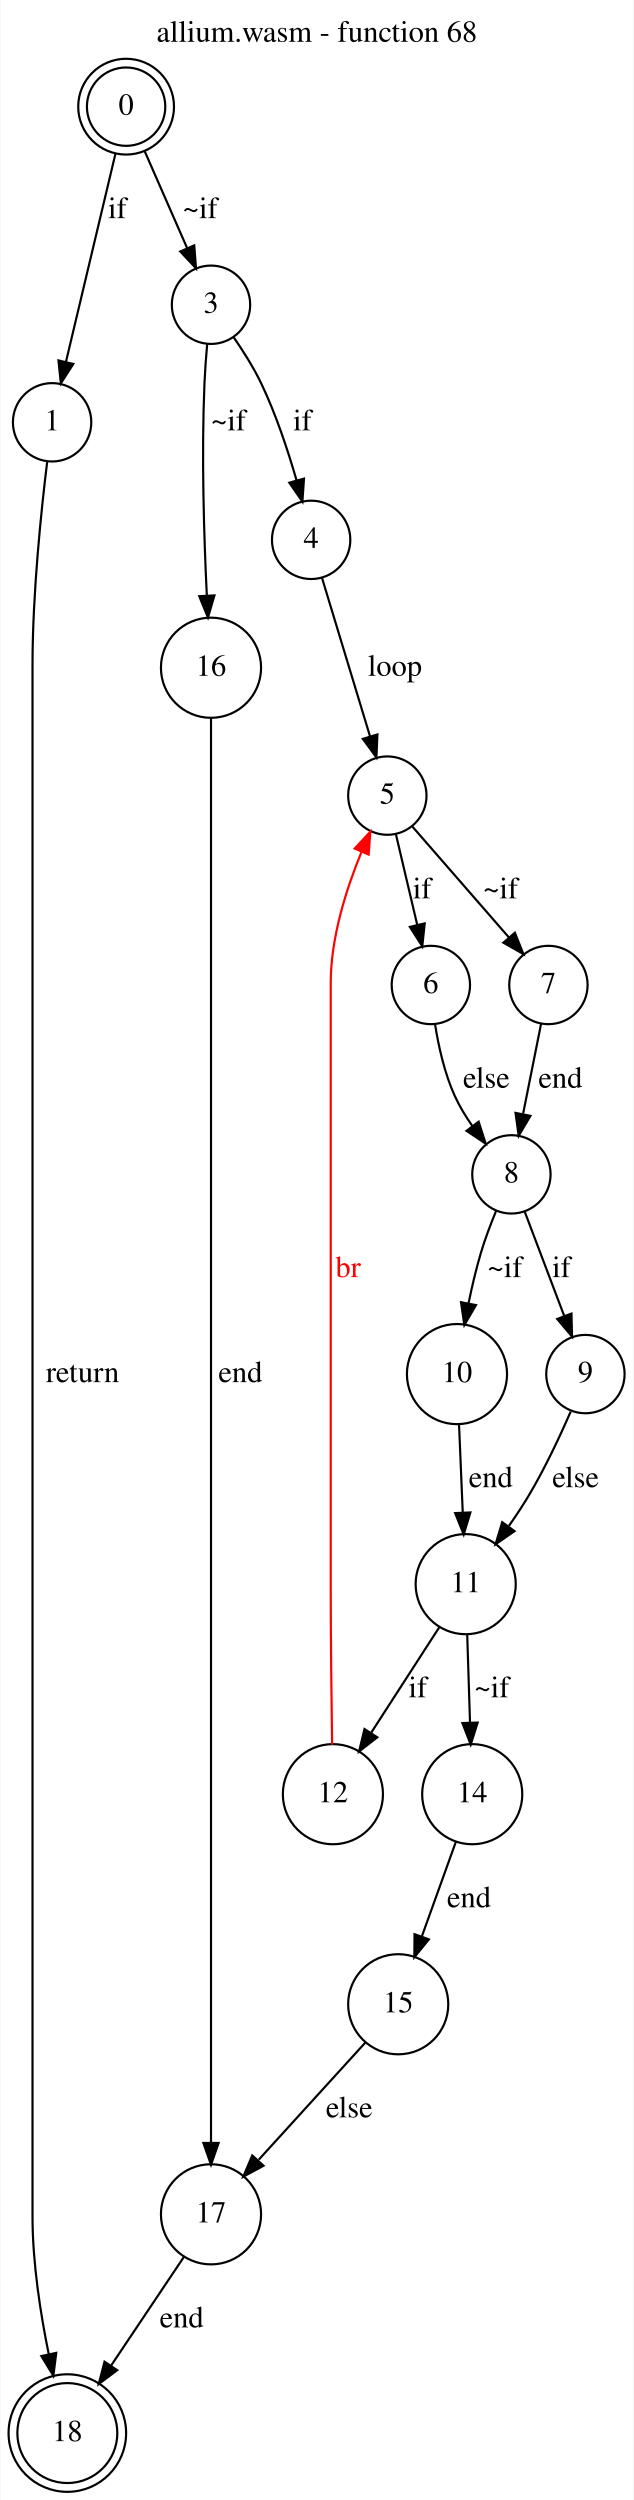
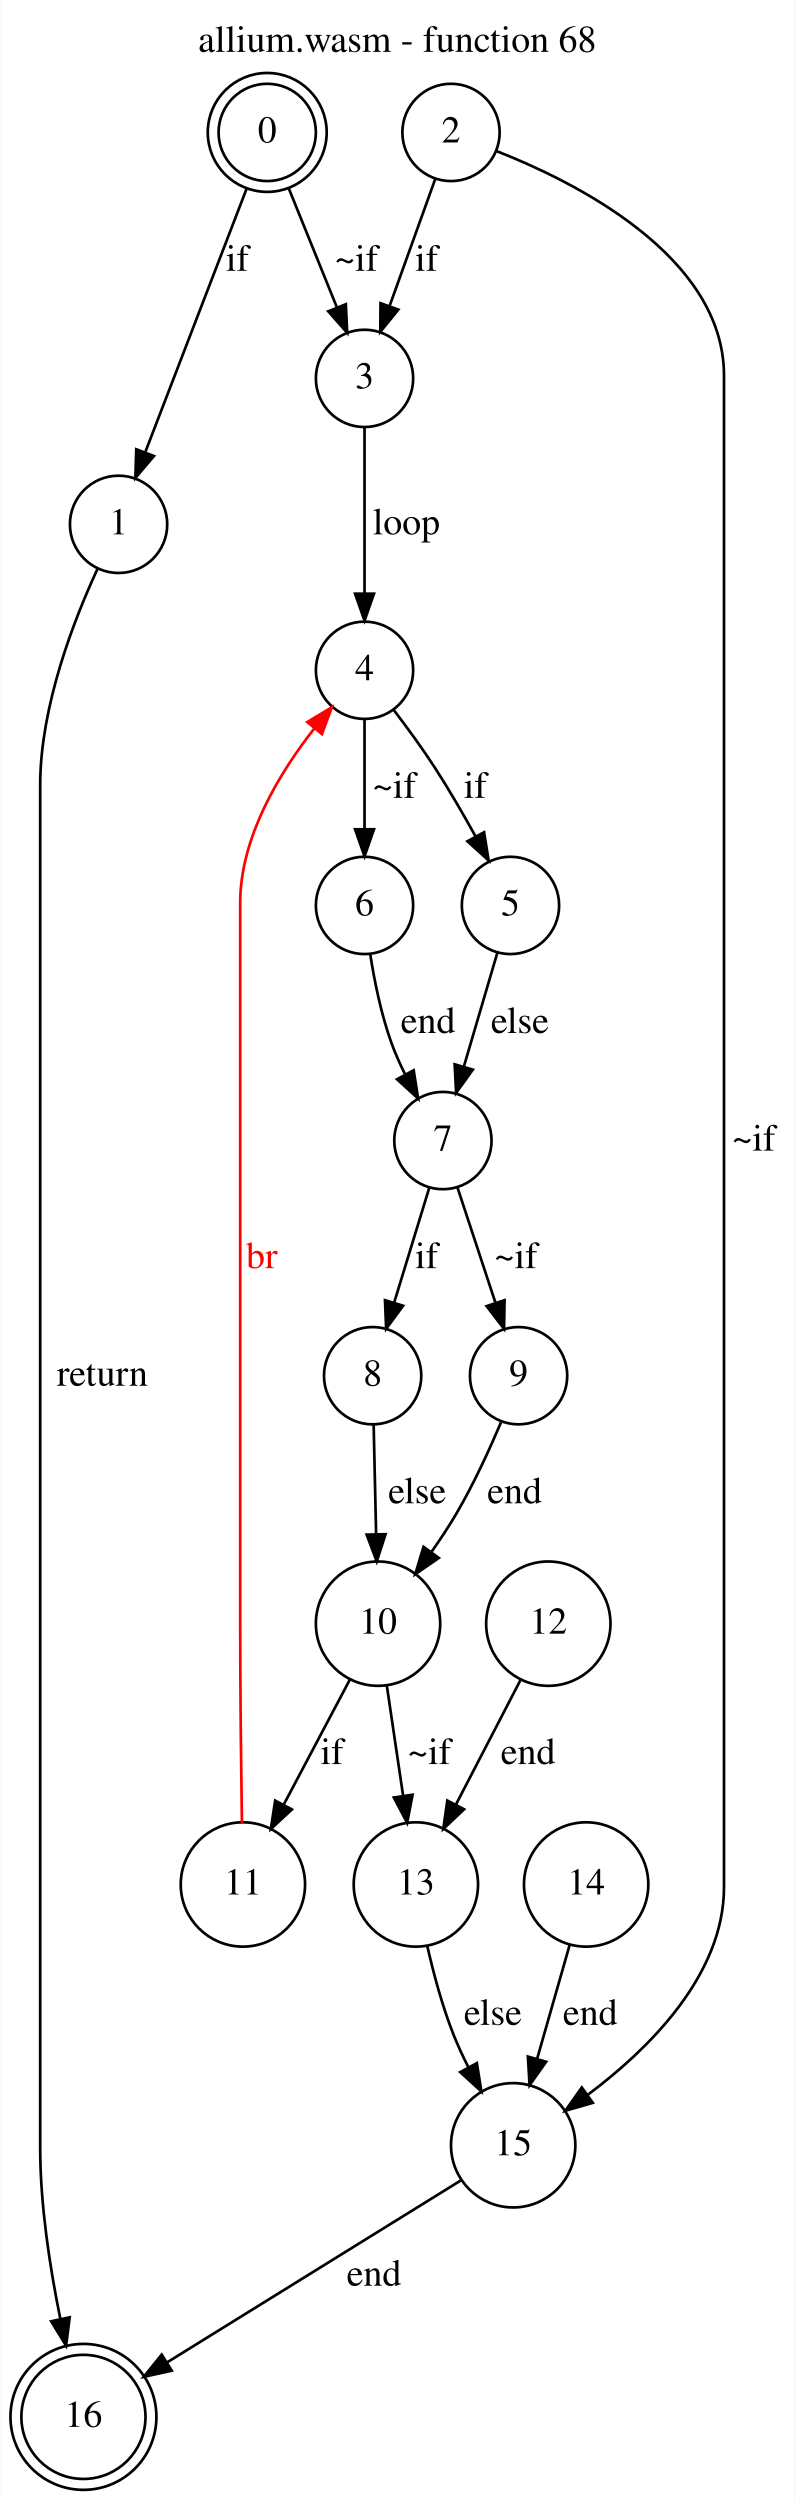
- <svg xmlns="http://www.w3.org/2000/svg" width="291pt" height="1148pt" viewBox="0.00 0.00 290.75 1148.47">
-   <g id="graph0" class="graph" transform="scale(1 1) rotate(0) translate(4 1144.47)">
-     <polygon fill="white" stroke="transparent" points="-4,4 -4,-1144.47 286.75,-1144.47 286.75,4 -4,4" />
-     <text text-anchor="middle" x="141.37" y="-1125.27" font-family="Times,serif" font-size="14.00">allium.wasm - function 68</text>
+ <svg xmlns="http://www.w3.org/2000/svg" width="294pt" height="925pt" viewBox="0.00 0.00 293.75 924.98">
+   <g id="graph0" class="graph" transform="scale(1 1) rotate(0) translate(4 920.98)">
+     <polygon fill="white" stroke="transparent" points="-4,4 -4,-920.98 289.75,-920.98 289.75,4 -4,4" />
+     <text text-anchor="middle" x="142.87" y="-901.78" font-family="Times,serif" font-size="14.00">allium.wasm - function 68</text>
    <g id="node1" class="node">
-       <ellipse fill="none" stroke="black" cx="53.75" cy="-1095.47" rx="18" ry="18" />
-       <ellipse fill="none" stroke="black" cx="53.75" cy="-1095.47" rx="22" ry="22" />
-       <text text-anchor="middle" x="53.75" y="-1091.77" font-family="Times,serif" font-size="14.00">0</text>
+       <ellipse fill="none" stroke="black" cx="94.75" cy="-871.98" rx="18" ry="18" />
+       <ellipse fill="none" stroke="black" cx="94.75" cy="-871.98" rx="22" ry="22" />
+       <text text-anchor="middle" x="94.75" y="-868.28" font-family="Times,serif" font-size="14.00">0</text>
    </g>
    <g id="node3" class="node">
-       <ellipse fill="none" stroke="black" cx="19.75" cy="-950.47" rx="18" ry="18" />
-       <text text-anchor="middle" x="19.75" y="-946.77" font-family="Times,serif" font-size="14.00">1</text>
+       <ellipse fill="none" stroke="black" cx="39.75" cy="-726.98" rx="18" ry="18" />
+       <text text-anchor="middle" x="39.75" y="-723.28" font-family="Times,serif" font-size="14.00">1</text>
    </g>
    <g id="edge1" class="edge">
-       <path fill="none" stroke="black" d="M48.88,-1073.98C42.88,-1048.78 32.7,-1005.94 26.1,-978.18" />
-       <polygon fill="black" stroke="black" points="29.48,-977.27 23.76,-968.35 22.67,-978.89 29.48,-977.27" />
-       <text text-anchor="middle" x="49.75" y="-1044.27" font-family="Times,serif" font-size="14.00">if</text>
+       <path fill="none" stroke="black" d="M87.1,-851.1C77.32,-825.67 60.37,-781.6 49.62,-753.66" />
+       <polygon fill="black" stroke="black" points="52.83,-752.24 45.97,-744.16 46.29,-754.75 52.83,-752.24" />
+       <text text-anchor="middle" x="83.75" y="-820.78" font-family="Times,serif" font-size="14.00">if</text>
    </g>
    <g id="node4" class="node">
-       <ellipse fill="none" stroke="black" cx="92.75" cy="-1004.47" rx="18" ry="18" />
-       <text text-anchor="middle" x="92.75" y="-1000.77" font-family="Times,serif" font-size="14.00">3</text>
+       <ellipse fill="none" stroke="black" cx="130.75" cy="-780.98" rx="18" ry="18" />
+       <text text-anchor="middle" x="130.75" y="-777.28" font-family="Times,serif" font-size="14.00">3</text>
    </g>
    <g id="edge2" class="edge">
-       <path fill="none" stroke="black" d="M62.21,-1075.16C67.96,-1062.03 75.62,-1044.55 81.83,-1030.38" />
-       <polygon fill="black" stroke="black" points="85.05,-1031.75 85.86,-1021.19 78.64,-1028.94 85.05,-1031.75" />
-       <text text-anchor="middle" x="87.75" y="-1044.27" font-family="Times,serif" font-size="14.00">~if</text>
+       <path fill="none" stroke="black" d="M102.74,-851.23C107.97,-838.29 114.86,-821.26 120.5,-807.32" />
+       <polygon fill="black" stroke="black" points="123.83,-808.41 124.34,-797.83 117.34,-805.79 123.83,-808.41" />
+       <text text-anchor="middle" x="127.75" y="-820.78" font-family="Times,serif" font-size="14.00">~if</text>
    </g>
    <g id="node2" class="node">
      <ellipse fill="none" stroke="black" cx="26.75" cy="-26.75" rx="22.96" ry="22.96" />
      <ellipse fill="none" stroke="black" cx="26.75" cy="-26.75" rx="27" ry="27" />
-       <text text-anchor="middle" x="26.75" y="-23.05" font-family="Times,serif" font-size="14.00">18</text>
+       <text text-anchor="middle" x="26.75" y="-23.05" font-family="Times,serif" font-size="14.00">16</text>
    </g>
    <g id="edge3" class="edge">
-       <path fill="none" stroke="black" d="M17.48,-932.24C14.81,-910.49 10.75,-871.9 10.75,-838.72 10.75,-838.72 10.75,-838.72 10.75,-126.24 10.75,-105.05 14.4,-81.62 18.22,-62.93" />
+       <path fill="none" stroke="black" d="M31.98,-710.54C23.39,-692.01 10.75,-659.77 10.75,-630.48 10.75,-630.48 10.75,-630.48 10.75,-126.24 10.75,-105.05 14.4,-81.62 18.22,-62.93" />
      <polygon fill="black" stroke="black" points="21.66,-63.59 20.33,-53.07 14.81,-62.12 21.66,-63.59" />
-       <text text-anchor="middle" x="33.75" y="-509.53" font-family="Times,serif" font-size="14.00">return</text>
+       <text text-anchor="middle" x="33.75" y="-408.28" font-family="Times,serif" font-size="14.00">return</text>
+     </g>
+     <g id="node7" class="node">
+       <ellipse fill="none" stroke="black" cx="130.75" cy="-672.98" rx="18" ry="18" />
+       <text text-anchor="middle" x="130.75" y="-669.28" font-family="Times,serif" font-size="14.00">4</text>
+     </g>
+     <g id="edge6" class="edge">
+       <path fill="none" stroke="black" d="M130.75,-762.95C130.75,-746.36 130.75,-720.87 130.75,-701.41" />
+       <polygon fill="black" stroke="black" points="134.25,-701.32 130.75,-691.32 127.25,-701.32 134.25,-701.32" />
+       <text text-anchor="middle" x="146.25" y="-723.28" font-family="Times,serif" font-size="14.00">loop</text>
    </g>
    <g id="node5" class="node">
-       <ellipse fill="none" stroke="black" cx="138.75" cy="-896.47" rx="18" ry="18" />
-       <text text-anchor="middle" x="138.75" y="-892.77" font-family="Times,serif" font-size="14.00">4</text>
+       <ellipse fill="none" stroke="black" cx="162.75" cy="-871.98" rx="18" ry="18" />
+       <text text-anchor="middle" x="162.75" y="-868.28" font-family="Times,serif" font-size="14.00">2</text>
    </g>
    <g id="edge4" class="edge">
-       <path fill="none" stroke="black" d="M103.05,-989.68C107.38,-983.43 112.23,-975.81 115.75,-968.47 122.58,-954.23 128.12,-937.45 132.05,-923.78" />
-       <polygon fill="black" stroke="black" points="135.46,-924.59 134.74,-914.02 128.71,-922.74 135.46,-924.59" />
-       <text text-anchor="middle" x="134.75" y="-946.77" font-family="Times,serif" font-size="14.00">if</text>
+       <path fill="none" stroke="black" d="M156.88,-854.66C152.19,-841.61 145.52,-823.08 140.1,-807.99" />
+       <polygon fill="black" stroke="black" points="143.26,-806.43 136.58,-798.2 136.67,-808.8 143.26,-806.43" />
+       <text text-anchor="middle" x="153.75" y="-820.78" font-family="Times,serif" font-size="14.00">if</text>
    </g>
    <g id="node6" class="node">
-       <ellipse fill="none" stroke="black" cx="92.75" cy="-837.72" rx="23" ry="23" />
-       <text text-anchor="middle" x="92.75" y="-834.02" font-family="Times,serif" font-size="14.00">16</text>
+       <ellipse fill="none" stroke="black" cx="185.75" cy="-127.24" rx="23" ry="23" />
+       <text text-anchor="middle" x="185.75" y="-123.54" font-family="Times,serif" font-size="14.00">15</text>
    </g>
    <g id="edge5" class="edge">
-       <path fill="none" stroke="black" d="M90.99,-986.4C90.48,-980.71 90,-974.32 89.75,-968.47 88.33,-935.23 89.54,-897.17 90.83,-870.91" />
-       <polygon fill="black" stroke="black" points="94.33,-870.94 91.35,-860.77 87.34,-870.58 94.33,-870.94" />
-       <text text-anchor="middle" x="100.75" y="-946.77" font-family="Times,serif" font-size="14.00">~if</text>
+       <path fill="none" stroke="black" d="M179.43,-865.14C208.11,-853.91 263.75,-826.39 263.75,-781.98 263.75,-781.98 263.75,-781.98 263.75,-222.74 263.75,-190.11 235.74,-162.65 213.29,-145.89" />
+       <polygon fill="black" stroke="black" points="215.2,-142.95 205.03,-140 211.14,-148.65 215.2,-142.95" />
+       <text text-anchor="middle" x="274.75" y="-495.28" font-family="Times,serif" font-size="14.00">~if</text>
    </g>
-     <g id="node7" class="node">
-       <ellipse fill="none" stroke="black" cx="173.75" cy="-778.98" rx="18" ry="18" />
-       <text text-anchor="middle" x="173.75" y="-775.28" font-family="Times,serif" font-size="14.00">5</text>
+     <g id="edge21" class="edge">
+       <path fill="none" stroke="black" d="M166.57,-114.36C139.54,-97.62 89.95,-66.9 57.67,-46.9" />
+       <polygon fill="black" stroke="black" points="59.41,-43.86 49.06,-41.57 55.72,-49.81 59.41,-43.86" />
+       <text text-anchor="middle" x="134.25" y="-75.3" font-family="Times,serif" font-size="14.00">end</text>
    </g>
-     <g id="edge6" class="edge">
-       <path fill="none" stroke="black" d="M143.76,-878.92C149.51,-859.97 158.99,-828.66 165.76,-806.34" />
-       <polygon fill="black" stroke="black" points="169.19,-807.08 168.74,-796.49 162.49,-805.05 169.19,-807.08" />
-       <text text-anchor="middle" x="177.25" y="-834.02" font-family="Times,serif" font-size="14.00">loop</text>
+     <g id="node8" class="node">
+       <ellipse fill="none" stroke="black" cx="184.75" cy="-585.98" rx="18" ry="18" />
+       <text text-anchor="middle" x="184.75" y="-582.28" font-family="Times,serif" font-size="14.00">5</text>
+     </g>
+     <g id="edge7" class="edge">
+       <path fill="none" stroke="black" d="M141.54,-658.31C146.39,-651.96 152.06,-644.23 156.75,-636.98 162.01,-628.85 167.32,-619.68 171.88,-611.42" />
+       <polygon fill="black" stroke="black" points="174.98,-613.06 176.67,-602.6 168.82,-609.72 174.98,-613.06" />
+       <text text-anchor="middle" x="171.75" y="-625.78" font-family="Times,serif" font-size="14.00">if</text>
+     </g>
+     <g id="node9" class="node">
+       <ellipse fill="none" stroke="black" cx="130.75" cy="-585.98" rx="18" ry="18" />
+       <text text-anchor="middle" x="130.75" y="-582.28" font-family="Times,serif" font-size="14.00">6</text>
+     </g>
+     <g id="edge8" class="edge">
+       <path fill="none" stroke="black" d="M130.75,-654.78C130.75,-643.15 130.75,-627.53 130.75,-614.22" />
+       <polygon fill="black" stroke="black" points="134.25,-614.16 130.75,-604.16 127.25,-614.16 134.25,-614.16" />
+       <text text-anchor="middle" x="141.75" y="-625.78" font-family="Times,serif" font-size="14.00">~if</text>
+     </g>
+     <g id="node10" class="node">
+       <ellipse fill="none" stroke="black" cx="159.75" cy="-498.98" rx="18" ry="18" />
+       <text text-anchor="middle" x="159.75" y="-495.28" font-family="Times,serif" font-size="14.00">7</text>
+     </g>
+     <g id="edge9" class="edge">
+       <path fill="none" stroke="black" d="M179.93,-568.59C176.42,-556.68 171.6,-540.29 167.55,-526.52" />
+       <polygon fill="black" stroke="black" points="170.82,-525.22 164.64,-516.61 164.1,-527.19 170.82,-525.22" />
+       <text text-anchor="middle" x="188.25" y="-538.78" font-family="Times,serif" font-size="14.00">else</text>
+     </g>
+     <g id="edge10" class="edge">
+       <path fill="none" stroke="black" d="M132.85,-567.97C134.39,-558.14 136.89,-545.64 140.75,-534.98 142.14,-531.14 143.9,-527.21 145.78,-523.44" />
+       <polygon fill="black" stroke="black" points="148.93,-524.98 150.59,-514.51 142.77,-521.66 148.93,-524.98" />
+       <text text-anchor="middle" x="154.25" y="-538.78" font-family="Times,serif" font-size="14.00">end</text>
+     </g>
+     <g id="node11" class="node">
+       <ellipse fill="none" stroke="black" cx="133.75" cy="-411.98" rx="18" ry="18" />
+       <text text-anchor="middle" x="133.75" y="-408.28" font-family="Times,serif" font-size="14.00">8</text>
+     </g>
+     <g id="edge11" class="edge">
+       <path fill="none" stroke="black" d="M154.73,-481.59C151.07,-469.6 146.01,-453.08 141.78,-439.25" />
+       <polygon fill="black" stroke="black" points="145.02,-437.86 138.75,-429.32 138.32,-439.91 145.02,-437.86" />
+       <text text-anchor="middle" x="153.75" y="-451.78" font-family="Times,serif" font-size="14.00">if</text>
+     </g>
+     <g id="node12" class="node">
+       <ellipse fill="none" stroke="black" cx="187.75" cy="-411.98" rx="18" ry="18" />
+       <text text-anchor="middle" x="187.75" y="-408.28" font-family="Times,serif" font-size="14.00">9</text>
+     </g>
+     <g id="edge12" class="edge">
+       <path fill="none" stroke="black" d="M165.15,-481.59C169.14,-469.48 174.65,-452.75 179.23,-438.84" />
+       <polygon fill="black" stroke="black" points="182.56,-439.92 182.37,-429.32 175.91,-437.73 182.56,-439.92" />
+       <text text-anchor="middle" x="186.75" y="-451.78" font-family="Times,serif" font-size="14.00">~if</text>
+     </g>
+     <g id="node13" class="node">
+       <ellipse fill="none" stroke="black" cx="135.75" cy="-320.24" rx="23" ry="23" />
+       <text text-anchor="middle" x="135.75" y="-316.54" font-family="Times,serif" font-size="14.00">10</text>
+     </g>
+     <g id="edge13" class="edge">
+       <path fill="none" stroke="black" d="M134.13,-393.68C134.39,-382.35 134.72,-367.18 135.03,-353.65" />
+       <polygon fill="black" stroke="black" points="138.53,-353.34 135.26,-343.26 131.54,-353.18 138.53,-353.34" />
+       <text text-anchor="middle" x="150.25" y="-364.78" font-family="Times,serif" font-size="14.00">else</text>
+     </g>
+     <g id="edge14" class="edge">
+       <path fill="none" stroke="black" d="M181.28,-394.81C177.05,-384.81 171.13,-371.86 164.75,-360.98 162.01,-356.31 158.85,-351.52 155.64,-346.95" />
+       <polygon fill="black" stroke="black" points="158.23,-344.56 149.52,-338.53 152.57,-348.68 158.23,-344.56" />
+       <text text-anchor="middle" x="186.25" y="-364.78" font-family="Times,serif" font-size="14.00">end</text>
+     </g>
+     <g id="node14" class="node">
+       <ellipse fill="none" stroke="black" cx="85.75" cy="-223.74" rx="23" ry="23" />
+       <text text-anchor="middle" x="85.75" y="-220.04" font-family="Times,serif" font-size="14.00">11</text>
+     </g>
+     <g id="edge15" class="edge">
+       <path fill="none" stroke="black" d="M125.39,-299.66C118.28,-286.23 108.74,-268.19 100.8,-253.18" />
+       <polygon fill="black" stroke="black" points="103.87,-251.5 96.09,-244.29 97.68,-254.77 103.87,-251.5" />
+       <text text-anchor="middle" x="118.75" y="-268.29" font-family="Times,serif" font-size="14.00">if</text>
+     </g>
+     <g id="node15" class="node">
+       <ellipse fill="none" stroke="black" cx="149.75" cy="-223.74" rx="23" ry="23" />
+       <text text-anchor="middle" x="149.75" y="-220.04" font-family="Times,serif" font-size="14.00">13</text>
+     </g>
+     <g id="edge16" class="edge">
+       <path fill="none" stroke="black" d="M139,-297.32C140.78,-285.27 143.03,-270.11 145,-256.76" />
+       <polygon fill="black" stroke="black" points="148.52,-256.94 146.52,-246.54 141.59,-255.92 148.52,-256.94" />
+       <text text-anchor="middle" x="154.75" y="-268.29" font-family="Times,serif" font-size="14.00">~if</text>
+     </g>
+     <g id="edge17" class="edge">
+       <path fill="none" stroke="red" d="M85.39,-246.51C85.1,-265.66 84.75,-294.3 84.75,-319.24 84.75,-586.98 84.75,-586.98 84.75,-586.98 84.75,-611.27 99.46,-635.27 112.24,-651.54" />
+       <polygon fill="red" stroke="red" points="109.59,-653.83 118.66,-659.31 114.99,-649.37 109.59,-653.83" />
+       <text text-anchor="middle" x="92.75" y="-451.78" font-family="Times,serif" font-size="14.00" fill="red">br</text>
+     </g>
+     <g id="edge19" class="edge">
+       <path fill="none" stroke="black" d="M153.9,-201.28C156.22,-191.01 159.51,-178.66 163.75,-167.99 165.32,-164.03 167.21,-159.98 169.21,-156.04" />
+       <polygon fill="black" stroke="black" points="172.32,-157.63 173.98,-147.17 166.16,-154.31 172.32,-157.63" />
+       <text text-anchor="middle" x="178.25" y="-171.79" font-family="Times,serif" font-size="14.00">else</text>
+     </g>
+     <g id="node16" class="node">
+       <ellipse fill="none" stroke="black" cx="198.75" cy="-320.24" rx="23" ry="23" />
+       <text text-anchor="middle" x="198.75" y="-316.54" font-family="Times,serif" font-size="14.00">12</text>
+     </g>
+     <g id="edge18" class="edge">
+       <path fill="none" stroke="black" d="M188.6,-299.66C181.63,-286.23 172.28,-268.19 164.5,-253.18" />
+       <polygon fill="black" stroke="black" points="167.6,-251.56 159.89,-244.29 161.38,-254.78 167.6,-251.56" />
+       <text text-anchor="middle" x="191.25" y="-268.29" font-family="Times,serif" font-size="14.00">end</text>
    </g>
    <g id="node17" class="node">
-       <ellipse fill="none" stroke="black" cx="92.75" cy="-127.24" rx="23" ry="23" />
-       <text text-anchor="middle" x="92.75" y="-123.54" font-family="Times,serif" font-size="14.00">17</text>
+       <ellipse fill="none" stroke="black" cx="212.75" cy="-223.74" rx="23" ry="23" />
+       <text text-anchor="middle" x="212.75" y="-220.04" font-family="Times,serif" font-size="14.00">14</text>
    </g>
    <g id="edge20" class="edge">
-       <path fill="none" stroke="black" d="M92.75,-814.82C92.75,-794.51 92.75,-763.45 92.75,-736.48 92.75,-736.48 92.75,-736.48 92.75,-222.74 92.75,-201.89 92.75,-178.46 92.75,-160.15" />
-       <polygon fill="black" stroke="black" points="96.25,-160.01 92.75,-150.01 89.25,-160.01 96.25,-160.01" />
-       <text text-anchor="middle" x="106.25" y="-509.53" font-family="Times,serif" font-size="14.00">end</text>
-     </g>
-     <g id="node8" class="node">
-       <ellipse fill="none" stroke="black" cx="193.75" cy="-691.98" rx="18" ry="18" />
-       <text text-anchor="middle" x="193.75" y="-688.28" font-family="Times,serif" font-size="14.00">6</text>
-     </g>
-     <g id="edge7" class="edge">
-       <path fill="none" stroke="black" d="M177.7,-761.18C180.49,-749.31 184.3,-733.14 187.5,-719.53" />
-       <polygon fill="black" stroke="black" points="190.92,-720.27 189.8,-709.73 184.11,-718.67 190.92,-720.27" />
-       <text text-anchor="middle" x="189.75" y="-731.78" font-family="Times,serif" font-size="14.00">if</text>
-     </g>
-     <g id="node9" class="node">
-       <ellipse fill="none" stroke="black" cx="247.75" cy="-691.98" rx="18" ry="18" />
-       <text text-anchor="middle" x="247.75" y="-688.28" font-family="Times,serif" font-size="14.00">7</text>
-     </g>
-     <g id="edge8" class="edge">
-       <path fill="none" stroke="black" d="M185.31,-764.69C197.15,-751.1 215.72,-729.76 229.54,-713.89" />
-       <polygon fill="black" stroke="black" points="232.34,-716 236.27,-706.16 227.06,-711.41 232.34,-716" />
-       <text text-anchor="middle" x="225.75" y="-731.78" font-family="Times,serif" font-size="14.00">~if</text>
-     </g>
-     <g id="node10" class="node">
-       <ellipse fill="none" stroke="black" cx="230.75" cy="-604.98" rx="18" ry="18" />
-       <text text-anchor="middle" x="230.75" y="-601.28" font-family="Times,serif" font-size="14.00">8</text>
-     </g>
-     <g id="edge9" class="edge">
-       <path fill="none" stroke="black" d="M195.71,-673.74C197.28,-663.83 200.03,-651.33 204.75,-640.98 206.87,-636.31 209.69,-631.67 212.69,-627.36" />
-       <polygon fill="black" stroke="black" points="215.7,-629.18 218.93,-619.09 210.11,-624.97 215.7,-629.18" />
-       <text text-anchor="middle" x="219.25" y="-644.78" font-family="Times,serif" font-size="14.00">else</text>
-     </g>
-     <g id="edge10" class="edge">
-       <path fill="none" stroke="black" d="M244.39,-674.18C242.04,-662.42 238.84,-646.46 236.14,-632.93" />
-       <polygon fill="black" stroke="black" points="239.49,-631.85 234.1,-622.73 232.63,-633.23 239.49,-631.85" />
-       <text text-anchor="middle" x="253.25" y="-644.78" font-family="Times,serif" font-size="14.00">end</text>
-     </g>
-     <g id="node11" class="node">
-       <ellipse fill="none" stroke="black" cx="264.75" cy="-513.23" rx="18" ry="18" />
-       <text text-anchor="middle" x="264.75" y="-509.53" font-family="Times,serif" font-size="14.00">9</text>
-     </g>
-     <g id="edge11" class="edge">
-       <path fill="none" stroke="black" d="M236.83,-587.93C241.87,-574.61 249.14,-555.42 255,-539.96" />
-       <polygon fill="black" stroke="black" points="258.34,-541.03 258.61,-530.44 251.79,-538.55 258.34,-541.03" />
-       <text text-anchor="middle" x="253.75" y="-557.78" font-family="Times,serif" font-size="14.00">if</text>
-     </g>
-     <g id="node12" class="node">
-       <ellipse fill="none" stroke="black" cx="205.75" cy="-513.23" rx="23" ry="23" />
-       <text text-anchor="middle" x="205.75" y="-509.53" font-family="Times,serif" font-size="14.00">10</text>
-     </g>
-     <g id="edge12" class="edge">
-       <path fill="none" stroke="black" d="M223.71,-588.16C221.26,-582.23 218.65,-575.37 216.75,-568.98 214.54,-561.57 212.64,-553.46 211.07,-545.81" />
-       <polygon fill="black" stroke="black" points="214.47,-544.93 209.14,-535.77 207.59,-546.25 214.47,-544.93" />
-       <text text-anchor="middle" x="227.75" y="-557.78" font-family="Times,serif" font-size="14.00">~if</text>
-     </g>
-     <g id="node13" class="node">
-       <ellipse fill="none" stroke="black" cx="209.75" cy="-416.73" rx="23" ry="23" />
-       <text text-anchor="middle" x="209.75" y="-413.03" font-family="Times,serif" font-size="14.00">11</text>
-     </g>
-     <g id="edge13" class="edge">
-       <path fill="none" stroke="black" d="M258,-496.01C253.15,-484.89 246.17,-469.96 238.75,-457.48 235.98,-452.83 232.8,-448.04 229.59,-443.48" />
-       <polygon fill="black" stroke="black" points="232.18,-441.09 223.47,-435.06 226.52,-445.2 232.18,-441.09" />
-       <text text-anchor="middle" x="260.25" y="-461.28" font-family="Times,serif" font-size="14.00">else</text>
-     </g>
-     <g id="edge14" class="edge">
-       <path fill="none" stroke="black" d="M206.68,-490.31C207.19,-478.27 207.83,-463.1 208.39,-449.75" />
-       <polygon fill="black" stroke="black" points="211.9,-449.67 208.83,-439.53 204.91,-449.37 211.9,-449.67" />
-       <text text-anchor="middle" x="221.25" y="-461.28" font-family="Times,serif" font-size="14.00">end</text>
-     </g>
-     <g id="node14" class="node">
-       <ellipse fill="none" stroke="black" cx="148.75" cy="-320.24" rx="23" ry="23" />
-       <text text-anchor="middle" x="148.75" y="-316.54" font-family="Times,serif" font-size="14.00">12</text>
-     </g>
-     <g id="edge15" class="edge">
-       <path fill="none" stroke="black" d="M197.7,-397.06C188.76,-383.21 176.43,-364.12 166.38,-348.56" />
-       <polygon fill="black" stroke="black" points="169.14,-346.37 160.77,-339.87 163.26,-350.17 169.14,-346.37" />
-       <text text-anchor="middle" x="187.75" y="-364.78" font-family="Times,serif" font-size="14.00">if</text>
-     </g>
-     <g id="node15" class="node">
-       <ellipse fill="none" stroke="black" cx="212.75" cy="-320.24" rx="23" ry="23" />
-       <text text-anchor="middle" x="212.75" y="-316.54" font-family="Times,serif" font-size="14.00">14</text>
-     </g>
-     <g id="edge16" class="edge">
-       <path fill="none" stroke="black" d="M210.44,-393.82C210.83,-381.77 211.31,-366.6 211.73,-353.26" />
-       <polygon fill="black" stroke="black" points="215.24,-353.14 212.06,-343.03 208.24,-352.92 215.24,-353.14" />
-       <text text-anchor="middle" x="221.75" y="-364.78" font-family="Times,serif" font-size="14.00">~if</text>
-     </g>
-     <g id="edge17" class="edge">
-       <path fill="none" stroke="red" d="M148.39,-343C148.1,-362.16 147.75,-390.79 147.75,-415.73 147.75,-692.98 147.75,-692.98 147.75,-692.98 147.75,-713.81 154.98,-736.3 161.81,-752.92" />
-       <polygon fill="red" stroke="red" points="158.75,-754.66 165.95,-762.43 165.17,-751.87 158.75,-754.66" />
-       <text text-anchor="middle" x="155.75" y="-557.78" font-family="Times,serif" font-size="14.00" fill="red">br</text>
-     </g>
-     <g id="node16" class="node">
-       <ellipse fill="none" stroke="black" cx="178.75" cy="-223.74" rx="23" ry="23" />
-       <text text-anchor="middle" x="178.75" y="-220.04" font-family="Times,serif" font-size="14.00">15</text>
-     </g>
-     <g id="edge18" class="edge">
-       <path fill="none" stroke="black" d="M205.2,-298.26C200.64,-285.58 194.74,-269.18 189.67,-255.09" />
-       <polygon fill="black" stroke="black" points="192.83,-253.55 186.16,-245.33 186.25,-255.92 192.83,-253.55" />
-       <text text-anchor="middle" x="211.25" y="-268.29" font-family="Times,serif" font-size="14.00">end</text>
-     </g>
-     <g id="edge19" class="edge">
-       <path fill="none" stroke="black" d="M163.77,-206.28C150.2,-191.37 130.05,-169.23 114.67,-152.33" />
-       <polygon fill="black" stroke="black" points="116.88,-149.56 107.56,-144.52 111.7,-154.27 116.88,-149.56" />
-       <text text-anchor="middle" x="156.25" y="-171.79" font-family="Times,serif" font-size="14.00">else</text>
-     </g>
-     <g id="edge21" class="edge">
-       <path fill="none" stroke="black" d="M80.33,-107.72C70.94,-93.71 57.85,-74.17 46.96,-57.91" />
-       <polygon fill="black" stroke="black" points="49.65,-55.64 41.17,-49.28 43.83,-59.53 49.65,-55.64" />
-       <text text-anchor="middle" x="79.25" y="-75.3" font-family="Times,serif" font-size="14.00">end</text>
+       <path fill="none" stroke="black" d="M206.76,-201.77C203.18,-189.25 198.57,-173.14 194.59,-159.18" />
+       <polygon fill="black" stroke="black" points="197.93,-158.14 191.82,-149.48 191.2,-160.06 197.93,-158.14" />
+       <text text-anchor="middle" x="214.25" y="-171.79" font-family="Times,serif" font-size="14.00">end</text>
    </g>
  </g>
</svg>
